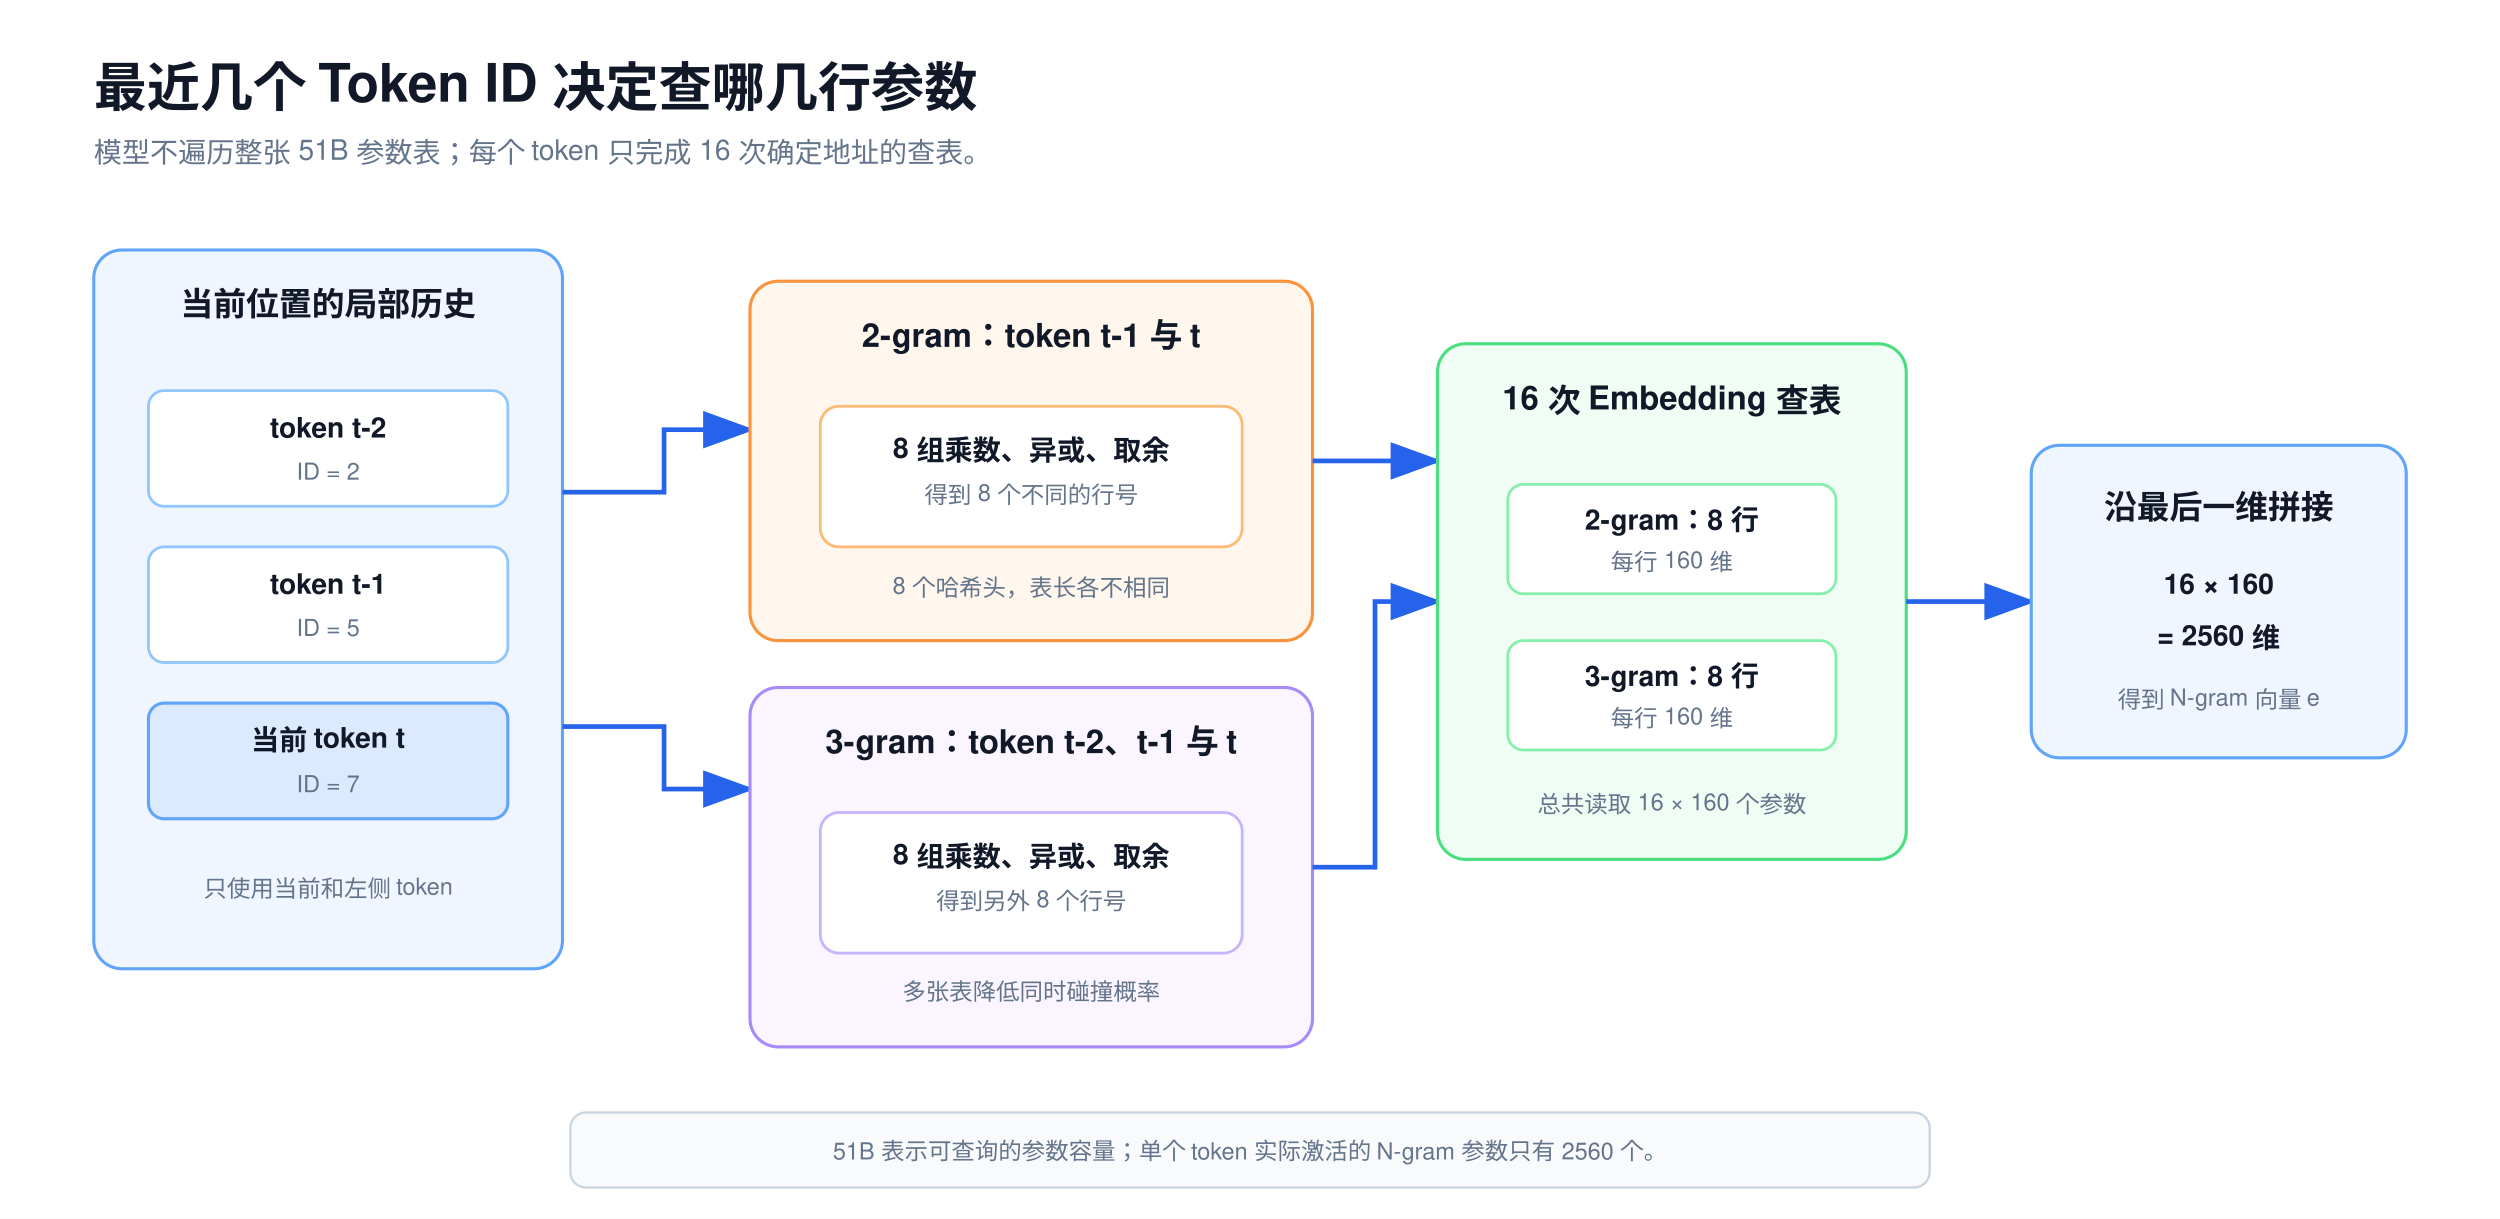
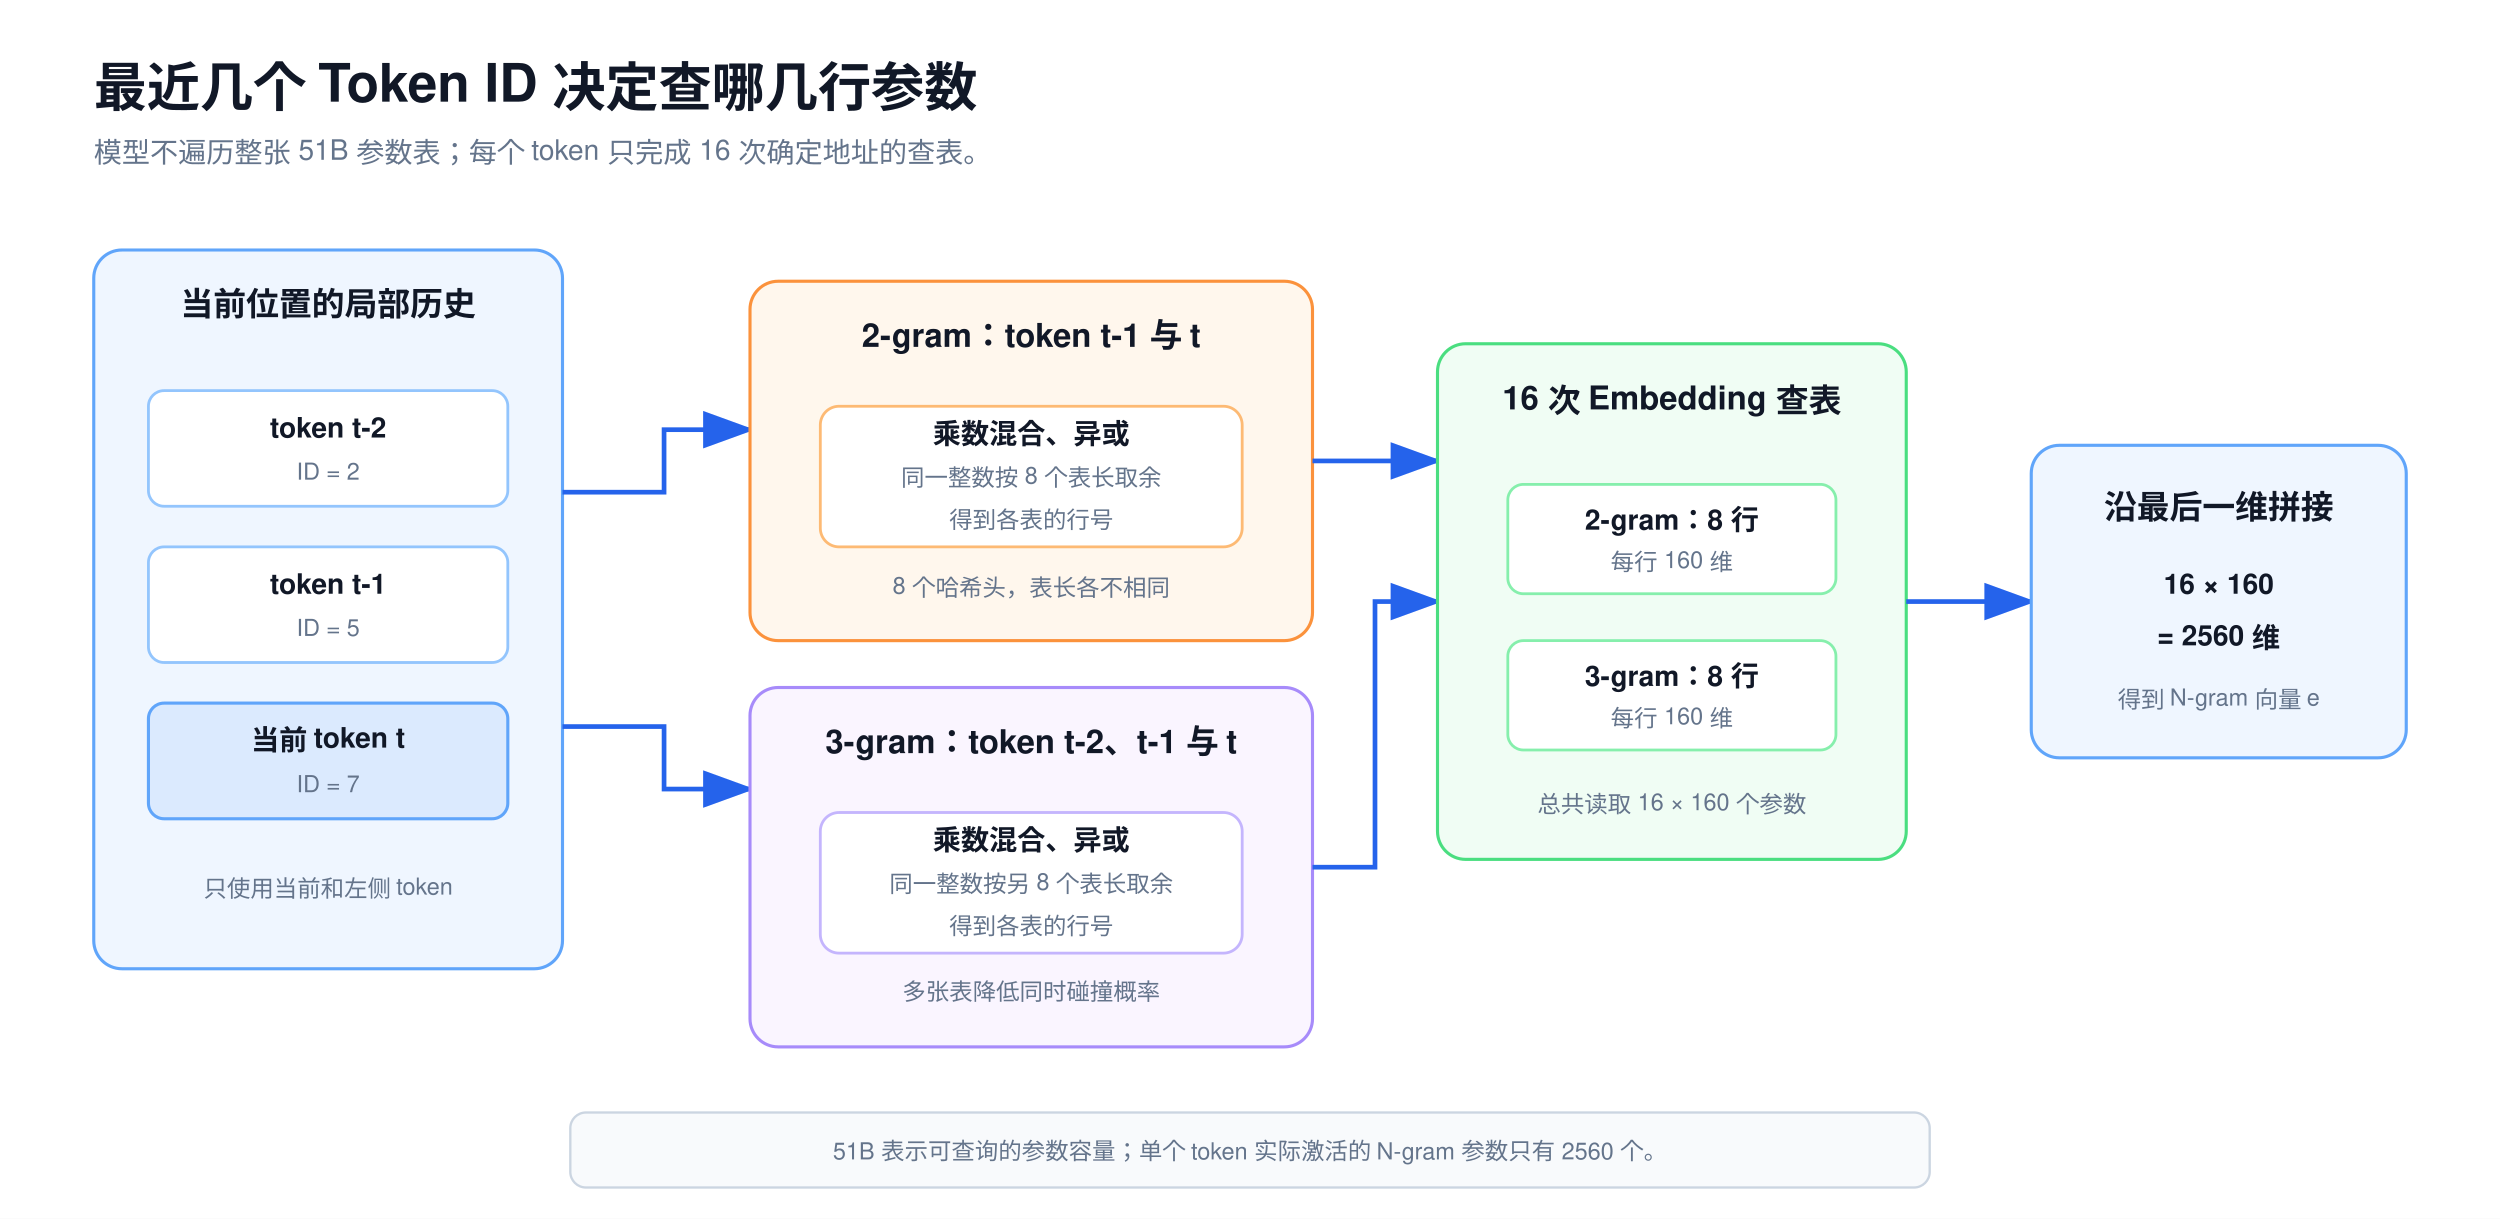
<svg xmlns="http://www.w3.org/2000/svg" viewBox="0 0 1600 780" width="1600" height="780" role="img" aria-labelledby="title desc">
  <style>
    text { font-family: 'Helvetica Neue', Helvetica, Arial, 'PingFang SC', 'Microsoft YaHei', sans-serif; fill: #111827; }
    .title { font-size: 34px; font-weight: 700; }
    .subtitle { font-size: 18px; fill: #64748b; }
    .lane-title { font-size: 21px; font-weight: 700; }
    .node-title { font-size: 18px; font-weight: 650; }
    .node-sub { font-size: 15px; fill: #64748b; }
    .main { fill: none; stroke: #2563eb; stroke-width: 3; marker-end: url(#arrow-blue); }
  </style>
  <defs>
    <marker id="arrow-blue" markerWidth="11" markerHeight="8" refX="10" refY="4" orient="auto">
      <polygon points="0 0, 11 4, 0 8" fill="#2563eb" />
    </marker>
  </defs>
  <rect width="1600" height="780" fill="#ffffff" />
  <text x="60" y="68" class="title">最近几个 Token ID 决定查哪几行参数</text>
  <text x="60" y="104" class="subtitle">模型不遍历整张 51B 参数表；每个 token 只完成 16 次确定地址的查表。</text>
  <rect x="60" y="160" width="300" height="460" rx="18" fill="#eff6ff" stroke="#60a5fa" stroke-width="2" />
  <text x="210" y="202" text-anchor="middle" class="lane-title">当前位置的局部历史</text>
  <rect x="95" y="250" width="230" height="74" rx="10" fill="#ffffff" stroke="#93c5fd" stroke-width="1.8" />
  <text x="210" y="280" text-anchor="middle" class="node-title">token t-2</text>
  <text x="210" y="307" text-anchor="middle" class="node-sub">ID = 2</text>
  <rect x="95" y="350" width="230" height="74" rx="10" fill="#ffffff" stroke="#93c5fd" stroke-width="1.8" />
  <text x="210" y="380" text-anchor="middle" class="node-title">token t-1</text>
  <text x="210" y="407" text-anchor="middle" class="node-sub">ID = 5</text>
  <rect x="95" y="450" width="230" height="74" rx="10" fill="#dbeafe" stroke="#60a5fa" stroke-width="2" />
  <text x="210" y="480" text-anchor="middle" class="node-title">当前 token t</text>
  <text x="210" y="507" text-anchor="middle" class="node-sub">ID = 7</text>
  <text x="210" y="574" text-anchor="middle" class="node-sub">只使用当前和左侧 token</text>
  <path d="M360 315 H425 V275 H480" class="main" />
  <path d="M360 465 H425 V505 H480" class="main" />
  <rect x="480" y="180" width="360" height="230" rx="18" fill="#fff7ed" stroke="#fb923c" stroke-width="2" />
  <text x="660" y="222" text-anchor="middle" class="lane-title">2-gram：token t-1 与 t</text>
  <rect x="525" y="260" width="270" height="90" rx="12" fill="#ffffff" stroke="#fdba74" stroke-width="1.8" />
-   <text x="660" y="293" text-anchor="middle" class="node-title">8 组乘数、异或、取余</text>
-   <text x="660" y="322" text-anchor="middle" class="node-sub">得到 8 个不同的行号</text>
+   <text x="660" y="284" text-anchor="middle" class="node-title">乘数混合、异或</text>
+   <text x="660" y="311" text-anchor="middle" class="node-sub">同一整数按 8 个表长取余</text>
+   <text x="660" y="338" text-anchor="middle" class="node-sub">得到各表的行号</text>
  <text x="660" y="380" text-anchor="middle" class="node-sub">8 个哈希头，表长各不相同</text>
  <rect x="480" y="440" width="360" height="230" rx="18" fill="#faf5ff" stroke="#a78bfa" stroke-width="2" />
  <text x="660" y="482" text-anchor="middle" class="lane-title">3-gram：token t-2、t-1 与 t</text>
  <rect x="525" y="520" width="270" height="90" rx="12" fill="#ffffff" stroke="#c4b5fd" stroke-width="1.8" />
-   <text x="660" y="553" text-anchor="middle" class="node-title">8 组乘数、异或、取余</text>
-   <text x="660" y="582" text-anchor="middle" class="node-sub">得到另外 8 个行号</text>
+   <text x="660" y="544" text-anchor="middle" class="node-title">乘数混合、异或</text>
+   <text x="660" y="571" text-anchor="middle" class="node-sub">同一整数按另 8 个表长取余</text>
+   <text x="660" y="598" text-anchor="middle" class="node-sub">得到各表的行号</text>
  <text x="660" y="640" text-anchor="middle" class="node-sub">多张表降低同时碰撞概率</text>
  <path d="M840 295 H920" class="main" />
  <path d="M840 555 H880 V385 H920" class="main" />
  <rect x="920" y="220" width="300" height="330" rx="18" fill="#f0fdf4" stroke="#4ade80" stroke-width="2" />
  <text x="1070" y="262" text-anchor="middle" class="lane-title">16 次 Embedding 查表</text>
  <rect x="965" y="310" width="210" height="70" rx="10" fill="#ffffff" stroke="#86efac" stroke-width="1.8" />
  <text x="1070" y="339" text-anchor="middle" class="node-title">2-gram：8 行</text>
  <text x="1070" y="365" text-anchor="middle" class="node-sub">每行 160 维</text>
  <rect x="965" y="410" width="210" height="70" rx="10" fill="#ffffff" stroke="#86efac" stroke-width="1.8" />
  <text x="1070" y="439" text-anchor="middle" class="node-title">3-gram：8 行</text>
  <text x="1070" y="465" text-anchor="middle" class="node-sub">每行 160 维</text>
  <text x="1070" y="520" text-anchor="middle" class="node-sub">总共读取 16 × 160 个参数</text>
  <path d="M1220 385 H1300" class="main" />
  <rect x="1300" y="285" width="240" height="200" rx="18" fill="#eff6ff" stroke="#60a5fa" stroke-width="2" />
  <text x="1420" y="332" text-anchor="middle" class="lane-title">沿最后一维拼接</text>
  <text x="1420" y="380" text-anchor="middle" class="node-title">16 × 160</text>
  <text x="1420" y="413" text-anchor="middle" class="node-title">= 2560 维</text>
  <text x="1420" y="453" text-anchor="middle" class="node-sub">得到 N-gram 向量 e</text>
  <rect x="365" y="712" width="870" height="48" rx="10" fill="#f8fafc" stroke="#cbd5e1" stroke-width="1.5" />
  <text x="800" y="742" text-anchor="middle" class="node-sub">51B 表示可查询的参数容量；单个 token 实际激活的 N-gram 参数只有 2560 个。</text>
</svg>
